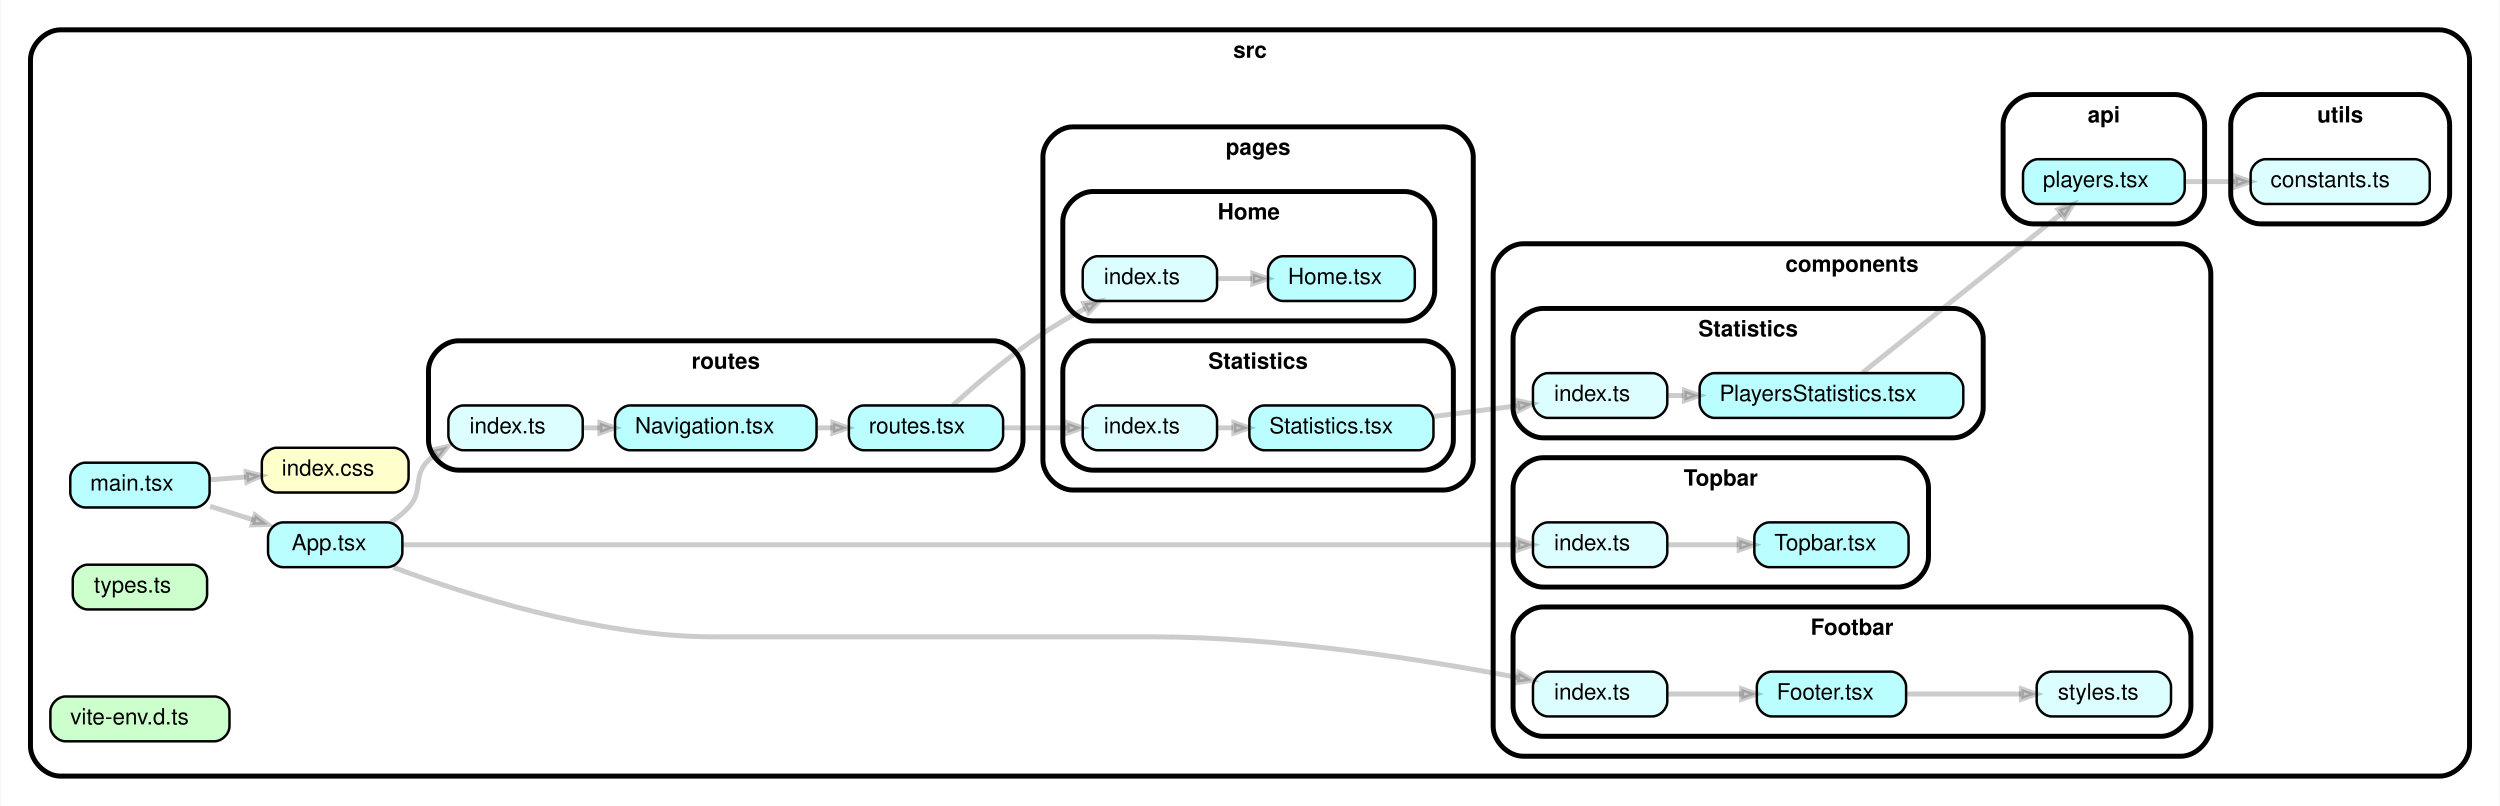
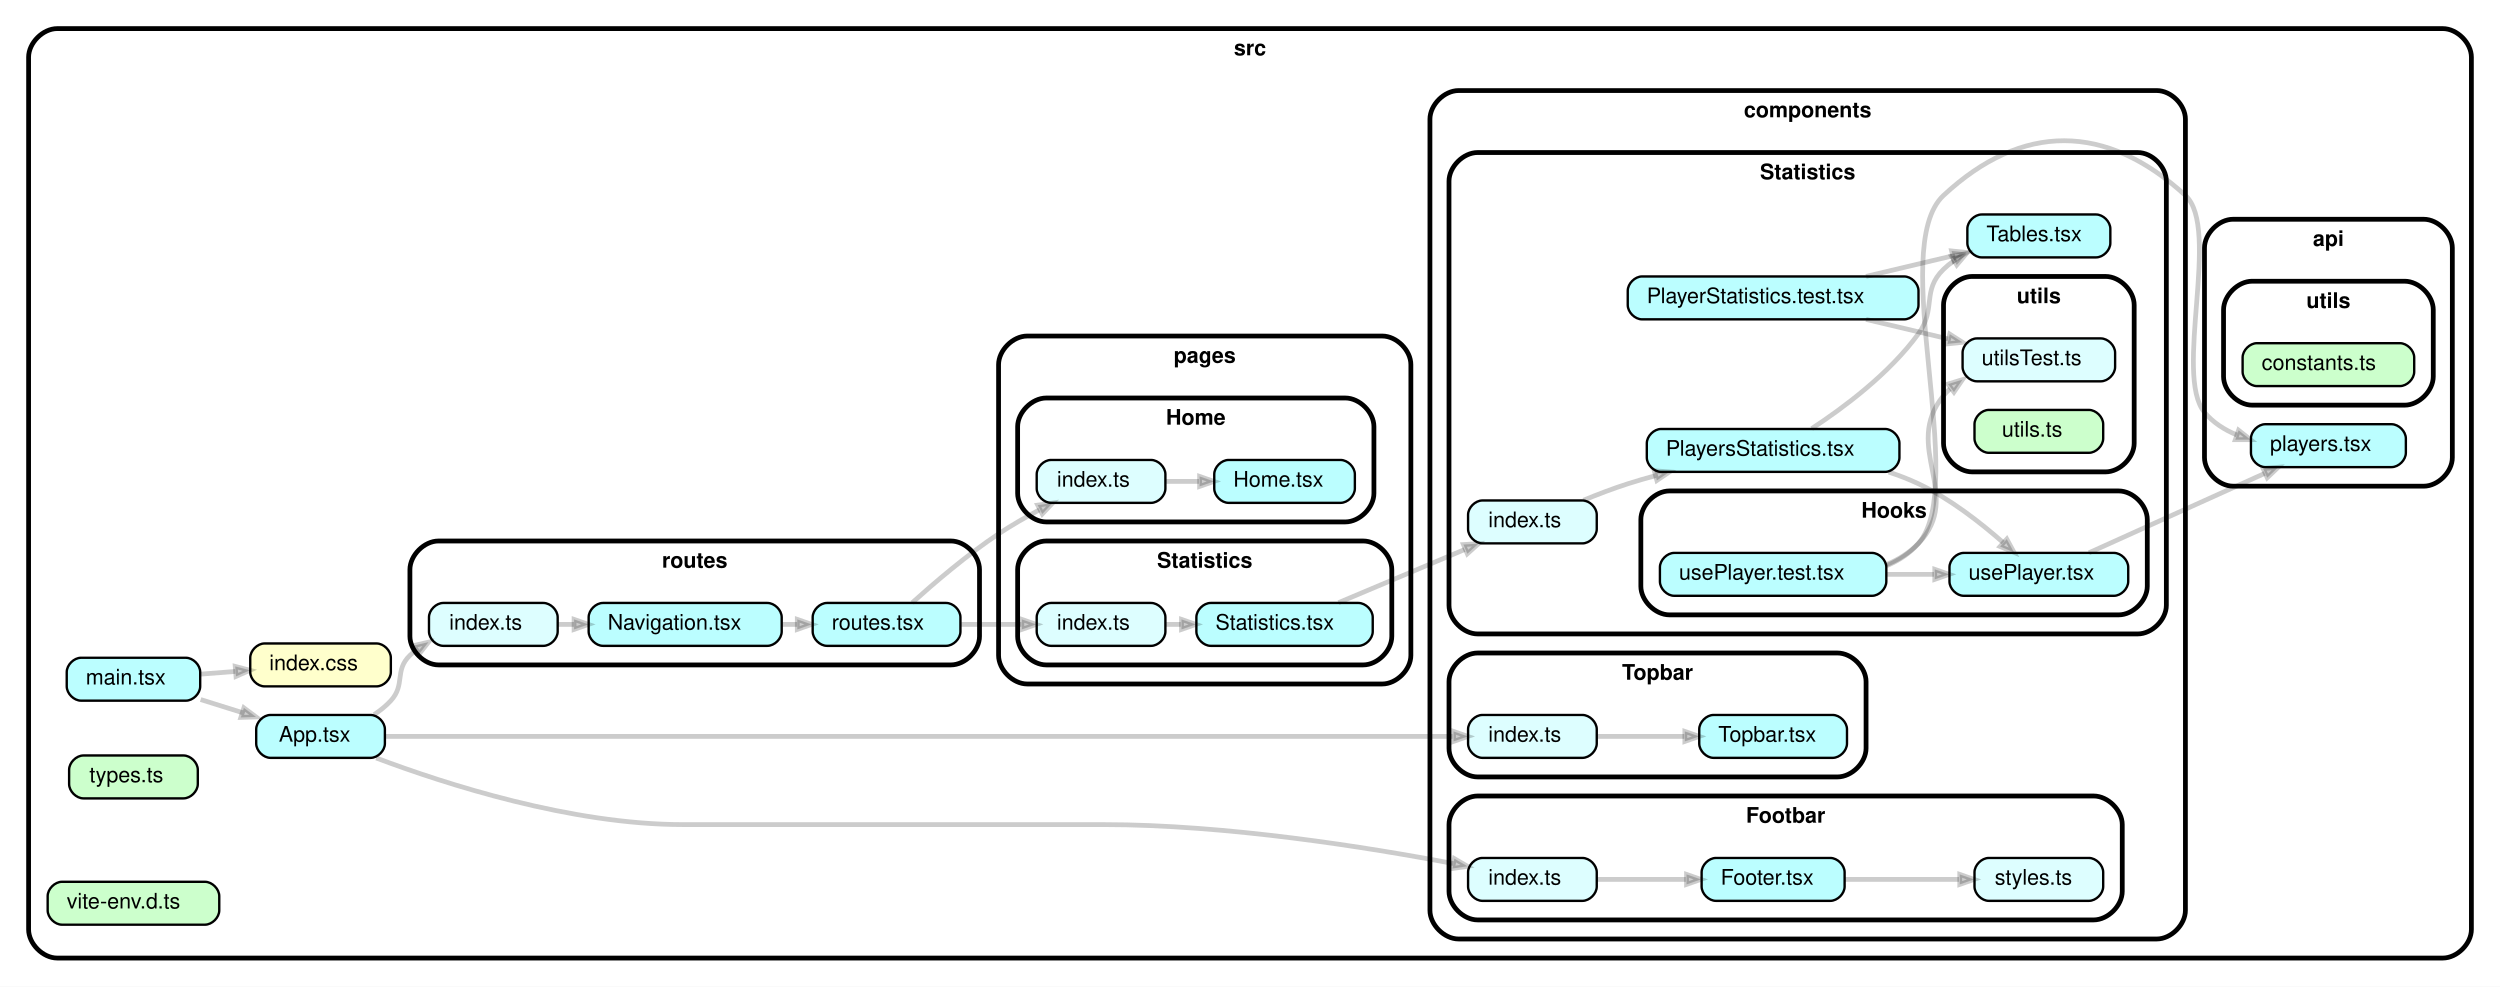
- <svg xmlns="http://www.w3.org/2000/svg" xmlns:xlink="http://www.w3.org/1999/xlink" width="1005pt" height="324pt" viewBox="0.00 0.00 1004.50 324.00">
-   <g id="graph0" class="graph" transform="scale(1 1) rotate(0) translate(4 320)">
-     <polygon fill="white" stroke="transparent" points="-4,4 -4,-320 1000.5,-320 1000.5,4 -4,4" />
+ <svg xmlns="http://www.w3.org/2000/svg" xmlns:xlink="http://www.w3.org/1999/xlink" width="1049pt" height="414pt" viewBox="0.00 0.00 1049.00 414.00">
+   <g id="graph0" class="graph" transform="scale(1 1) rotate(0) translate(4 410)">
+     <polygon fill="white" stroke="transparent" points="-4,4 -4,-410 1045,-410 1045,4 -4,4" />
    <g id="clust1" class="cluster">
-       <path fill="#ffffff" stroke="black" stroke-width="2" d="M20,-8C20,-8 976.5,-8 976.5,-8 982.5,-8 988.5,-14 988.5,-20 988.5,-20 988.5,-296 988.5,-296 988.5,-302 982.5,-308 976.5,-308 976.5,-308 20,-308 20,-308 14,-308 8,-302 8,-296 8,-296 8,-20 8,-20 8,-14 14,-8 20,-8" />
-       <text text-anchor="middle" x="498.25" y="-296.8" font-family="Helvetica,sans-Serif" font-weight="bold" font-size="9.00">src</text>
+       <path fill="#ffffff" stroke="black" stroke-width="2" d="M20,-8C20,-8 1021,-8 1021,-8 1027,-8 1033,-14 1033,-20 1033,-20 1033,-386 1033,-386 1033,-392 1027,-398 1021,-398 1021,-398 20,-398 20,-398 14,-398 8,-392 8,-386 8,-386 8,-20 8,-20 8,-14 14,-8 20,-8" />
+       <text text-anchor="middle" x="520.5" y="-386.8" font-family="Helvetica,sans-Serif" font-weight="bold" font-size="9.00">src</text>
    </g>
    <g id="clust2" class="cluster">
-       <path fill="#ffffff" stroke="black" stroke-width="2" d="M813,-230C813,-230 870,-230 870,-230 876,-230 882,-236 882,-242 882,-242 882,-270 882,-270 882,-276 876,-282 870,-282 870,-282 813,-282 813,-282 807,-282 801,-276 801,-270 801,-270 801,-242 801,-242 801,-236 807,-230 813,-230" />
-       <text text-anchor="middle" x="841.5" y="-270.8" font-family="Helvetica,sans-Serif" font-weight="bold" font-size="9.00">api</text>
+       <path fill="#ffffff" stroke="black" stroke-width="2" d="M933,-206C933,-206 1013,-206 1013,-206 1019,-206 1025,-212 1025,-218 1025,-218 1025,-306 1025,-306 1025,-312 1019,-318 1013,-318 1013,-318 933,-318 933,-318 927,-318 921,-312 921,-306 921,-306 921,-218 921,-218 921,-212 927,-206 933,-206" />
+       <text text-anchor="middle" x="973" y="-306.8" font-family="Helvetica,sans-Serif" font-weight="bold" font-size="9.00">api</text>
    </g>
    <g id="clust3" class="cluster">
-       <path fill="#ffffff" stroke="black" stroke-width="2" d="M608,-16C608,-16 872.5,-16 872.5,-16 878.5,-16 884.5,-22 884.5,-28 884.5,-28 884.5,-210 884.5,-210 884.5,-216 878.5,-222 872.5,-222 872.5,-222 608,-222 608,-222 602,-222 596,-216 596,-210 596,-210 596,-28 596,-28 596,-22 602,-16 608,-16" />
-       <text text-anchor="middle" x="740.25" y="-210.8" font-family="Helvetica,sans-Serif" font-weight="bold" font-size="9.00">components</text>
+       <path fill="#ffffff" stroke="black" stroke-width="2" d="M941,-240C941,-240 1005,-240 1005,-240 1011,-240 1017,-246 1017,-252 1017,-252 1017,-280 1017,-280 1017,-286 1011,-292 1005,-292 1005,-292 941,-292 941,-292 935,-292 929,-286 929,-280 929,-280 929,-252 929,-252 929,-246 935,-240 941,-240" />
+       <text text-anchor="middle" x="973" y="-280.8" font-family="Helvetica,sans-Serif" font-weight="bold" font-size="9.00">utils</text>
    </g>
    <g id="clust4" class="cluster">
-       <path fill="#ffffff" stroke="black" stroke-width="2" d="M616,-24C616,-24 864.5,-24 864.5,-24 870.5,-24 876.5,-30 876.5,-36 876.5,-36 876.5,-64 876.5,-64 876.5,-70 870.5,-76 864.5,-76 864.5,-76 616,-76 616,-76 610,-76 604,-70 604,-64 604,-64 604,-36 604,-36 604,-30 610,-24 616,-24" />
-       <text text-anchor="middle" x="740.25" y="-64.8" font-family="Helvetica,sans-Serif" font-weight="bold" font-size="9.00">Footbar</text>
+       <path fill="#ffffff" stroke="black" stroke-width="2" d="M608,-16C608,-16 901,-16 901,-16 907,-16 913,-22 913,-28 913,-28 913,-360 913,-360 913,-366 907,-372 901,-372 901,-372 608,-372 608,-372 602,-372 596,-366 596,-360 596,-360 596,-28 596,-28 596,-22 602,-16 608,-16" />
+       <text text-anchor="middle" x="754.5" y="-360.8" font-family="Helvetica,sans-Serif" font-weight="bold" font-size="9.00">components</text>
    </g>
    <g id="clust5" class="cluster">
-       <path fill="#ffffff" stroke="black" stroke-width="2" d="M616,-144C616,-144 781,-144 781,-144 787,-144 793,-150 793,-156 793,-156 793,-184 793,-184 793,-190 787,-196 781,-196 781,-196 616,-196 616,-196 610,-196 604,-190 604,-184 604,-184 604,-156 604,-156 604,-150 610,-144 616,-144" />
-       <text text-anchor="middle" x="698.5" y="-184.8" font-family="Helvetica,sans-Serif" font-weight="bold" font-size="9.00">Statistics</text>
+       <path fill="#ffffff" stroke="black" stroke-width="2" d="M616,-24C616,-24 874.5,-24 874.5,-24 880.5,-24 886.5,-30 886.5,-36 886.5,-36 886.5,-64 886.5,-64 886.5,-70 880.5,-76 874.5,-76 874.5,-76 616,-76 616,-76 610,-76 604,-70 604,-64 604,-64 604,-36 604,-36 604,-30 610,-24 616,-24" />
+       <text text-anchor="middle" x="745.25" y="-64.8" font-family="Helvetica,sans-Serif" font-weight="bold" font-size="9.00">Footbar</text>
    </g>
    <g id="clust6" class="cluster">
-       <path fill="#ffffff" stroke="black" stroke-width="2" d="M616,-84C616,-84 759,-84 759,-84 765,-84 771,-90 771,-96 771,-96 771,-124 771,-124 771,-130 765,-136 759,-136 759,-136 616,-136 616,-136 610,-136 604,-130 604,-124 604,-124 604,-96 604,-96 604,-90 610,-84 616,-84" />
-       <text text-anchor="middle" x="687.5" y="-124.8" font-family="Helvetica,sans-Serif" font-weight="bold" font-size="9.00">Topbar</text>
+       <path fill="#ffffff" stroke="black" stroke-width="2" d="M616,-144C616,-144 893,-144 893,-144 899,-144 905,-150 905,-156 905,-156 905,-334 905,-334 905,-340 899,-346 893,-346 893,-346 616,-346 616,-346 610,-346 604,-340 604,-334 604,-334 604,-156 604,-156 604,-150 610,-144 616,-144" />
+       <text text-anchor="middle" x="754.5" y="-334.8" font-family="Helvetica,sans-Serif" font-weight="bold" font-size="9.00">Statistics</text>
    </g>
    <g id="clust7" class="cluster">
+       <path fill="#ffffff" stroke="black" stroke-width="2" d="M696.5,-152C696.5,-152 885,-152 885,-152 891,-152 897,-158 897,-164 897,-164 897,-192 897,-192 897,-198 891,-204 885,-204 885,-204 696.5,-204 696.5,-204 690.5,-204 684.5,-198 684.5,-192 684.5,-192 684.5,-164 684.5,-164 684.5,-158 690.5,-152 696.5,-152" />
+       <text text-anchor="middle" x="790.75" y="-192.8" font-family="Helvetica,sans-Serif" font-weight="bold" font-size="9.00">Hooks</text>
+     </g>
+     <g id="clust8" class="cluster">
+       <path fill="#ffffff" stroke="black" stroke-width="2" d="M823.5,-212C823.5,-212 879.5,-212 879.5,-212 885.5,-212 891.5,-218 891.5,-224 891.5,-224 891.5,-282 891.5,-282 891.5,-288 885.5,-294 879.5,-294 879.5,-294 823.5,-294 823.5,-294 817.5,-294 811.5,-288 811.5,-282 811.5,-282 811.5,-224 811.5,-224 811.5,-218 817.5,-212 823.5,-212" />
+       <text text-anchor="middle" x="851.5" y="-282.8" font-family="Helvetica,sans-Serif" font-weight="bold" font-size="9.00">utils</text>
+     </g>
+     <g id="clust9" class="cluster">
+       <path fill="#ffffff" stroke="black" stroke-width="2" d="M616,-84C616,-84 767,-84 767,-84 773,-84 779,-90 779,-96 779,-96 779,-124 779,-124 779,-130 773,-136 767,-136 767,-136 616,-136 616,-136 610,-136 604,-130 604,-124 604,-124 604,-96 604,-96 604,-90 610,-84 616,-84" />
+       <text text-anchor="middle" x="691.5" y="-124.8" font-family="Helvetica,sans-Serif" font-weight="bold" font-size="9.00">Topbar</text>
+     </g>
+     <g id="clust10" class="cluster">
      <path fill="#ffffff" stroke="black" stroke-width="2" d="M427,-123C427,-123 576,-123 576,-123 582,-123 588,-129 588,-135 588,-135 588,-257 588,-257 588,-263 582,-269 576,-269 576,-269 427,-269 427,-269 421,-269 415,-263 415,-257 415,-257 415,-135 415,-135 415,-129 421,-123 427,-123" />
      <text text-anchor="middle" x="501.5" y="-257.8" font-family="Helvetica,sans-Serif" font-weight="bold" font-size="9.00">pages</text>
    </g>
-     <g id="clust8" class="cluster">
+     <g id="clust11" class="cluster">
      <path fill="#ffffff" stroke="black" stroke-width="2" d="M435,-191C435,-191 560.5,-191 560.5,-191 566.5,-191 572.5,-197 572.5,-203 572.5,-203 572.5,-231 572.5,-231 572.5,-237 566.5,-243 560.5,-243 560.5,-243 435,-243 435,-243 429,-243 423,-237 423,-231 423,-231 423,-203 423,-203 423,-197 429,-191 435,-191" />
      <text text-anchor="middle" x="497.75" y="-231.8" font-family="Helvetica,sans-Serif" font-weight="bold" font-size="9.00">Home</text>
    </g>
-     <g id="clust9" class="cluster">
+     <g id="clust12" class="cluster">
      <path fill="#ffffff" stroke="black" stroke-width="2" d="M435,-131C435,-131 568,-131 568,-131 574,-131 580,-137 580,-143 580,-143 580,-171 580,-171 580,-177 574,-183 568,-183 568,-183 435,-183 435,-183 429,-183 423,-177 423,-171 423,-171 423,-143 423,-143 423,-137 429,-131 435,-131" />
      <text text-anchor="middle" x="501.5" y="-171.8" font-family="Helvetica,sans-Serif" font-weight="bold" font-size="9.00">Statistics</text>
    </g>
-     <g id="clust10" class="cluster">
+     <g id="clust13" class="cluster">
      <path fill="#ffffff" stroke="black" stroke-width="2" d="M180,-131C180,-131 395,-131 395,-131 401,-131 407,-137 407,-143 407,-143 407,-171 407,-171 407,-177 401,-183 395,-183 395,-183 180,-183 180,-183 174,-183 168,-177 168,-171 168,-171 168,-143 168,-143 168,-137 174,-131 180,-131" />
      <text text-anchor="middle" x="287.5" y="-171.8" font-family="Helvetica,sans-Serif" font-weight="bold" font-size="9.00">routes</text>
-     </g>
-     <g id="clust11" class="cluster">
-       <path fill="#ffffff" stroke="black" stroke-width="2" d="M904.5,-230C904.5,-230 968.5,-230 968.5,-230 974.5,-230 980.5,-236 980.5,-242 980.5,-242 980.5,-270 980.5,-270 980.5,-276 974.5,-282 968.5,-282 968.5,-282 904.5,-282 904.5,-282 898.5,-282 892.5,-276 892.5,-270 892.5,-270 892.5,-242 892.5,-242 892.5,-236 898.5,-230 904.5,-230" />
-       <text text-anchor="middle" x="936.5" y="-270.8" font-family="Helvetica,sans-Serif" font-weight="bold" font-size="9.00">utils</text>
    </g>
    <g id="node1" class="node">
      <g id="a_node1">
        <a xlink:href="src/App.tsx" xlink:title="App.tsx">
          <path fill="#bbfeff" stroke="black" d="M151.5,-110C151.5,-110 109.5,-110 109.5,-110 106.5,-110 103.5,-107 103.5,-104 103.5,-104 103.5,-98 103.5,-98 103.5,-95 106.5,-92 109.5,-92 109.5,-92 151.5,-92 151.5,-92 154.5,-92 157.5,-95 157.5,-98 157.5,-98 157.5,-104 157.5,-104 157.5,-107 154.5,-110 151.5,-110" />
          <text text-anchor="start" x="113" y="-98.8" font-family="Helvetica,sans-Serif" font-size="9.00">App.tsx</text>
        </a>
      </g>
    </g>
    <g id="node2" class="node">
      <g id="a_node2">
        <a xlink:href="src/components/Footbar/index.ts" xlink:title="index.ts">
          <path fill="#ddfeff" stroke="black" d="M660,-50C660,-50 618,-50 618,-50 615,-50 612,-47 612,-44 612,-44 612,-38 612,-38 612,-35 615,-32 618,-32 618,-32 660,-32 660,-32 663,-32 666,-35 666,-38 666,-38 666,-44 666,-44 666,-47 663,-50 660,-50" />
          <text text-anchor="start" x="620.5" y="-38.8" font-family="Helvetica,sans-Serif" font-size="9.00">index.ts</text>
        </a>
      </g>
    </g>
    <g id="edge1" class="edge">
      <path fill="none" stroke="#000000" stroke-width="2" stroke-opacity="0.2" d="M153.85,-91.95C182.96,-80.99 235.67,-64 282.5,-64 282.5,-64 282.5,-64 459,-64 510.68,-64 570.08,-54.45 605.8,-47.66" />
      <polygon fill="#000000" fill-opacity="0.2" stroke="#000000" stroke-width="2" stroke-opacity="0.2" points="606.26,-49.71 611.75,-46.51 605.46,-45.58 606.26,-49.71" />
    </g>
    <g id="node3" class="node">
      <g id="a_node3">
        <a xlink:href="src/components/Topbar/index.ts" xlink:title="index.ts">
          <path fill="#ddfeff" stroke="black" d="M660,-110C660,-110 618,-110 618,-110 615,-110 612,-107 612,-104 612,-104 612,-98 612,-98 612,-95 615,-92 618,-92 618,-92 660,-92 660,-92 663,-92 666,-95 666,-98 666,-98 666,-104 666,-104 666,-107 663,-110 660,-110" />
          <text text-anchor="start" x="620.5" y="-98.8" font-family="Helvetica,sans-Serif" font-size="9.00">index.ts</text>
        </a>
      </g>
    </g>
    <g id="edge2" class="edge">
      <path fill="none" stroke="#000000" stroke-width="2" stroke-opacity="0.2" d="M157.69,-101C187.8,-101 238.72,-101 282.5,-101 282.5,-101 282.5,-101 459,-101 510.2,-101 569.63,-101 605.5,-101" />
      <polygon fill="#000000" fill-opacity="0.2" stroke="#000000" stroke-width="2" stroke-opacity="0.2" points="605.91,-103.1 611.91,-101 605.91,-98.9 605.91,-103.1" />
    </g>
    <g id="node4" class="node">
      <g id="a_node4">
        <a xlink:href="src/routes/index.ts" xlink:title="index.ts">
          <path fill="#ddfeff" stroke="black" d="M224,-157C224,-157 182,-157 182,-157 179,-157 176,-154 176,-151 176,-151 176,-145 176,-145 176,-142 179,-139 182,-139 182,-139 224,-139 224,-139 227,-139 230,-142 230,-145 230,-145 230,-151 230,-151 230,-154 227,-157 224,-157" />
          <text text-anchor="start" x="184.5" y="-145.8" font-family="Helvetica,sans-Serif" font-size="9.00">index.ts</text>
        </a>
      </g>
    </g>
    <g id="edge3" class="edge">
      <path fill="none" stroke="#000000" stroke-width="2" stroke-opacity="0.2" d="M152.92,-110.12C155.51,-111.82 157.96,-113.78 160,-116 166.19,-122.75 161.41,-128.63 168,-135 168.85,-135.82 169.76,-136.6 170.71,-137.32" />
      <polygon fill="#000000" fill-opacity="0.2" stroke="#000000" stroke-width="2" stroke-opacity="0.2" points="169.61,-139.11 175.8,-140.56 171.87,-135.56 169.61,-139.11" />
    </g>
    <g id="node7" class="node">
      <g id="a_node7">
        <a xlink:href="src/components/Footbar/Footer.tsx" xlink:title="Footer.tsx">
-           <path fill="#bbfeff" stroke="black" d="M756,-50C756,-50 708,-50 708,-50 705,-50 702,-47 702,-44 702,-44 702,-38 702,-38 702,-35 705,-32 708,-32 708,-32 756,-32 756,-32 759,-32 762,-35 762,-38 762,-38 762,-44 762,-44 762,-47 759,-50 756,-50" />
-           <text text-anchor="start" x="710" y="-38.8" font-family="Helvetica,sans-Serif" font-size="9.00">Footer.tsx</text>
-         </a>
-       </g>
-     </g>
-     <g id="edge6" class="edge">
-       <path fill="none" stroke="#000000" stroke-width="2" stroke-opacity="0.2" d="M666.32,-41C675.54,-41 686.04,-41 695.86,-41" />
-       <polygon fill="#000000" fill-opacity="0.2" stroke="#000000" stroke-width="2" stroke-opacity="0.2" points="695.87,-43.1 701.87,-41 695.87,-38.9 695.87,-43.1" />
-     </g>
-     <g id="node11" class="node">
-       <g id="a_node11">
+           <path fill="#bbfeff" stroke="black" d="M764,-50C764,-50 716,-50 716,-50 713,-50 710,-47 710,-44 710,-44 710,-38 710,-38 710,-35 713,-32 716,-32 716,-32 764,-32 764,-32 767,-32 770,-35 770,-38 770,-38 770,-44 770,-44 770,-47 767,-50 764,-50" />
+           <text text-anchor="start" x="718" y="-38.8" font-family="Helvetica,sans-Serif" font-size="9.00">Footer.tsx</text>
+         </a>
+       </g>
+     </g>
+     <g id="edge5" class="edge">
+       <path fill="none" stroke="#000000" stroke-width="2" stroke-opacity="0.2" d="M666.01,-41C677.43,-41 691.01,-41 703.35,-41" />
+       <polygon fill="#000000" fill-opacity="0.2" stroke="#000000" stroke-width="2" stroke-opacity="0.2" points="703.67,-43.1 709.67,-41 703.67,-38.9 703.67,-43.1" />
+     </g>
+     <g id="node17" class="node">
+       <g id="a_node17">
        <a xlink:href="src/components/Topbar/Topbar.tsx" xlink:title="Topbar.tsx">
-           <path fill="#bbfeff" stroke="black" d="M757,-110C757,-110 707,-110 707,-110 704,-110 701,-107 701,-104 701,-104 701,-98 701,-98 701,-95 704,-92 707,-92 707,-92 757,-92 757,-92 760,-92 763,-95 763,-98 763,-98 763,-104 763,-104 763,-107 760,-110 757,-110" />
-           <text text-anchor="start" x="709" y="-98.8" font-family="Helvetica,sans-Serif" font-size="9.00">Topbar.tsx</text>
-         </a>
-       </g>
-     </g>
-     <g id="edge9" class="edge">
-       <path fill="none" stroke="#000000" stroke-width="2" stroke-opacity="0.2" d="M666.32,-101C675.19,-101 685.25,-101 694.75,-101" />
-       <polygon fill="#000000" fill-opacity="0.2" stroke="#000000" stroke-width="2" stroke-opacity="0.2" points="694.89,-103.1 700.89,-101 694.89,-98.9 694.89,-103.1" />
-     </g>
-     <g id="node18" class="node">
-       <g id="a_node18">
+           <path fill="#bbfeff" stroke="black" d="M765,-110C765,-110 715,-110 715,-110 712,-110 709,-107 709,-104 709,-104 709,-98 709,-98 709,-95 712,-92 715,-92 715,-92 765,-92 765,-92 768,-92 771,-95 771,-98 771,-98 771,-104 771,-104 771,-107 768,-110 765,-110" />
+           <text text-anchor="start" x="717" y="-98.8" font-family="Helvetica,sans-Serif" font-size="9.00">Topbar.tsx</text>
+         </a>
+       </g>
+     </g>
+     <g id="edge15" class="edge">
+       <path fill="none" stroke="#000000" stroke-width="2" stroke-opacity="0.2" d="M666.01,-101C677.23,-101 690.55,-101 702.72,-101" />
+       <polygon fill="#000000" fill-opacity="0.2" stroke="#000000" stroke-width="2" stroke-opacity="0.2" points="702.96,-103.1 708.96,-101 702.96,-98.9 702.96,-103.1" />
+     </g>
+     <g id="node24" class="node">
+       <g id="a_node24">
        <a xlink:href="src/routes/Navigation.tsx" xlink:title="Navigation.tsx">
          <path fill="#bbfeff" stroke="black" d="M318,-157C318,-157 249,-157 249,-157 246,-157 243,-154 243,-151 243,-151 243,-145 243,-145 243,-142 246,-139 249,-139 249,-139 318,-139 318,-139 321,-139 324,-142 324,-145 324,-145 324,-151 324,-151 324,-154 321,-157 318,-157" />
          <text text-anchor="start" x="251" y="-145.8" font-family="Helvetica,sans-Serif" font-size="9.00">Navigation.tsx</text>
        </a>
      </g>
    </g>
-     <g id="edge16" class="edge">
+     <g id="edge22" class="edge">
      <path fill="none" stroke="#000000" stroke-width="2" stroke-opacity="0.2" d="M230.14,-148C232.32,-148 234.56,-148 236.83,-148" />
      <polygon fill="#000000" fill-opacity="0.2" stroke="#000000" stroke-width="2" stroke-opacity="0.2" points="236.89,-150.1 242.89,-148 236.89,-145.9 236.89,-150.1" />
    </g>
    <g id="node5" class="node">
      <g id="a_node5">
        <a xlink:href="src/api/players.tsx" xlink:title="players.tsx">
-           <path fill="#bbfeff" stroke="black" d="M868,-256C868,-256 815,-256 815,-256 812,-256 809,-253 809,-250 809,-250 809,-244 809,-244 809,-241 812,-238 815,-238 815,-238 868,-238 868,-238 871,-238 874,-241 874,-244 874,-244 874,-250 874,-250 874,-253 871,-256 868,-256" />
-           <text text-anchor="start" x="817" y="-244.8" font-family="Helvetica,sans-Serif" font-size="9.00">players.tsx</text>
+           <path fill="#bbfeff" stroke="black" d="M999.5,-232C999.5,-232 946.5,-232 946.5,-232 943.5,-232 940.5,-229 940.5,-226 940.5,-226 940.5,-220 940.5,-220 940.5,-217 943.5,-214 946.5,-214 946.5,-214 999.5,-214 999.5,-214 1002.5,-214 1005.5,-217 1005.5,-220 1005.5,-220 1005.5,-226 1005.5,-226 1005.5,-229 1002.5,-232 999.5,-232" />
+           <text text-anchor="start" x="948.5" y="-220.8" font-family="Helvetica,sans-Serif" font-size="9.00">players.tsx</text>
        </a>
      </g>
    </g>
    <g id="node6" class="node">
      <g id="a_node6">
-         <a xlink:href="src/utils/constants.ts" xlink:title="constants.ts">
-           <path fill="#ddfeff" stroke="black" d="M966.5,-256C966.5,-256 906.5,-256 906.5,-256 903.5,-256 900.5,-253 900.5,-250 900.5,-250 900.5,-244 900.5,-244 900.5,-241 903.5,-238 906.5,-238 906.5,-238 966.5,-238 966.5,-238 969.5,-238 972.5,-241 972.5,-244 972.5,-244 972.5,-250 972.5,-250 972.5,-253 969.5,-256 966.5,-256" />
-           <text text-anchor="start" x="908.5" y="-244.8" font-family="Helvetica,sans-Serif" font-size="9.00">constants.ts</text>
-         </a>
-       </g>
-     </g>
-     <g id="edge4" class="edge">
-       <path fill="none" stroke="#000000" stroke-width="2" stroke-opacity="0.2" d="M874.25,-247C880.69,-247 887.56,-247 894.28,-247" />
-       <polygon fill="#000000" fill-opacity="0.2" stroke="#000000" stroke-width="2" stroke-opacity="0.2" points="894.39,-249.1 900.39,-247 894.39,-244.9 894.39,-249.1" />
+         <a xlink:href="src/api/utils/constants.ts" xlink:title="constants.ts">
+           <path fill="#ccffcc" stroke="black" d="M1003,-266C1003,-266 943,-266 943,-266 940,-266 937,-263 937,-260 937,-260 937,-254 937,-254 937,-251 940,-248 943,-248 943,-248 1003,-248 1003,-248 1006,-248 1009,-251 1009,-254 1009,-254 1009,-260 1009,-260 1009,-263 1006,-266 1003,-266" />
+           <text text-anchor="start" x="945" y="-254.8" font-family="Helvetica,sans-Serif" font-size="9.00">constants.ts</text>
+         </a>
+       </g>
    </g>
    <g id="node8" class="node">
      <g id="a_node8">
        <a xlink:href="src/components/Footbar/styles.ts" xlink:title="styles.ts">
-           <path fill="#ddfeff" stroke="black" d="M862.5,-50C862.5,-50 820.5,-50 820.5,-50 817.5,-50 814.5,-47 814.5,-44 814.5,-44 814.5,-38 814.5,-38 814.5,-35 817.5,-32 820.5,-32 820.5,-32 862.5,-32 862.5,-32 865.5,-32 868.5,-35 868.5,-38 868.5,-38 868.5,-44 868.5,-44 868.5,-47 865.5,-50 862.5,-50" />
-           <text text-anchor="start" x="823" y="-38.8" font-family="Helvetica,sans-Serif" font-size="9.00">styles.ts</text>
-         </a>
-       </g>
-     </g>
-     <g id="edge5" class="edge">
-       <path fill="none" stroke="#000000" stroke-width="2" stroke-opacity="0.2" d="M762.09,-41C776.35,-41 793.56,-41 808.22,-41" />
-       <polygon fill="#000000" fill-opacity="0.2" stroke="#000000" stroke-width="2" stroke-opacity="0.2" points="808.33,-43.1 814.33,-41 808.33,-38.9 808.33,-43.1" />
+           <path fill="#ddfeff" stroke="black" d="M872.5,-50C872.5,-50 830.5,-50 830.5,-50 827.5,-50 824.5,-47 824.5,-44 824.5,-44 824.5,-38 824.5,-38 824.5,-35 827.5,-32 830.5,-32 830.5,-32 872.5,-32 872.5,-32 875.5,-32 878.5,-35 878.5,-38 878.5,-38 878.5,-44 878.5,-44 878.5,-47 875.5,-50 872.5,-50" />
+           <text text-anchor="start" x="833" y="-38.8" font-family="Helvetica,sans-Serif" font-size="9.00">styles.ts</text>
+         </a>
+       </g>
+     </g>
+     <g id="edge4" class="edge">
+       <path fill="none" stroke="#000000" stroke-width="2" stroke-opacity="0.2" d="M770.06,-41C784.8,-41 802.77,-41 817.97,-41" />
+       <polygon fill="#000000" fill-opacity="0.2" stroke="#000000" stroke-width="2" stroke-opacity="0.2" points="818.31,-43.1 824.31,-41 818.31,-38.9 818.31,-43.1" />
    </g>
    <g id="node9" class="node">
      <g id="a_node9">
-         <a xlink:href="src/components/Statistics/PlayersStatistics.tsx" xlink:title="PlayersStatistics.tsx">
-           <path fill="#bbfeff" stroke="black" d="M779,-170C779,-170 685,-170 685,-170 682,-170 679,-167 679,-164 679,-164 679,-158 679,-158 679,-155 682,-152 685,-152 685,-152 779,-152 779,-152 782,-152 785,-155 785,-158 785,-158 785,-164 785,-164 785,-167 782,-170 779,-170" />
-           <text text-anchor="start" x="687" y="-158.8" font-family="Helvetica,sans-Serif" font-size="9.00">PlayersStatistics.tsx</text>
-         </a>
-       </g>
-     </g>
-     <g id="edge7" class="edge">
-       <path fill="none" stroke="#000000" stroke-width="2" stroke-opacity="0.2" d="M744.5,-170.2C763.66,-185.53 802.15,-216.32 824.13,-233.9" />
-       <polygon fill="#000000" fill-opacity="0.2" stroke="#000000" stroke-width="2" stroke-opacity="0.2" points="823.08,-235.75 829.08,-237.86 825.7,-232.47 823.08,-235.75" />
+         <a xlink:href="src/components/Statistics/Hooks/usePlayer.test.tsx" xlink:title="usePlayer.test.tsx">
+           <path fill="#bbfeff" stroke="black" d="M781.5,-178C781.5,-178 698.5,-178 698.5,-178 695.5,-178 692.5,-175 692.5,-172 692.5,-172 692.5,-166 692.5,-166 692.5,-163 695.5,-160 698.5,-160 698.5,-160 781.5,-160 781.5,-160 784.5,-160 787.5,-163 787.5,-166 787.5,-166 787.5,-172 787.5,-172 787.5,-175 784.5,-178 781.5,-178" />
+           <text text-anchor="start" x="700.5" y="-166.8" font-family="Helvetica,sans-Serif" font-size="9.00">usePlayer.test.tsx</text>
+         </a>
+       </g>
+     </g>
+     <g id="edge6" class="edge">
+       <path fill="none" stroke="#000000" stroke-width="2" stroke-opacity="0.2" d="M787.66,-172.63C792.74,-174.79 797.37,-177.81 801,-182 822.32,-206.57 787.69,-305.84 811.5,-328 844.52,-358.73 879.73,-358.47 913,-328 927.97,-314.29 908,-252.59 921,-237 924.59,-232.7 929.35,-229.66 934.54,-227.51" />
+       <polygon fill="#000000" fill-opacity="0.2" stroke="#000000" stroke-width="2" stroke-opacity="0.2" points="935.31,-229.47 940.3,-225.52 933.94,-225.5 935.31,-229.47" />
    </g>
    <g id="node10" class="node">
      <g id="a_node10">
-         <a xlink:href="src/components/Statistics/index.ts" xlink:title="index.ts">
-           <path fill="#ddfeff" stroke="black" d="M660,-170C660,-170 618,-170 618,-170 615,-170 612,-167 612,-164 612,-164 612,-158 612,-158 612,-155 615,-152 618,-152 618,-152 660,-152 660,-152 663,-152 666,-155 666,-158 666,-158 666,-164 666,-164 666,-167 663,-170 660,-170" />
-           <text text-anchor="start" x="620.5" y="-158.8" font-family="Helvetica,sans-Serif" font-size="9.00">index.ts</text>
+         <a xlink:href="src/components/Statistics/utils/utilsTest.ts" xlink:title="utilsTest.ts">
+           <path fill="#ddfeff" stroke="black" d="M877.5,-268C877.5,-268 825.5,-268 825.5,-268 822.5,-268 819.5,-265 819.5,-262 819.5,-262 819.5,-256 819.5,-256 819.5,-253 822.5,-250 825.5,-250 825.5,-250 877.5,-250 877.5,-250 880.5,-250 883.5,-253 883.5,-256 883.5,-256 883.5,-262 883.5,-262 883.5,-265 880.5,-268 877.5,-268" />
+           <text text-anchor="start" x="827.5" y="-256.8" font-family="Helvetica,sans-Serif" font-size="9.00">utilsTest.ts</text>
+         </a>
+       </g>
+     </g>
+     <g id="edge7" class="edge">
+       <path fill="none" stroke="#000000" stroke-width="2" stroke-opacity="0.2" d="M787.58,-173.1C792.6,-175.19 797.24,-178.07 801,-182 820.31,-202.21 793.8,-222.37 811.5,-244 812.33,-245.01 813.23,-245.95 814.2,-246.83" />
+       <polygon fill="#000000" fill-opacity="0.2" stroke="#000000" stroke-width="2" stroke-opacity="0.2" points="813.39,-248.85 819.47,-250.72 815.88,-245.47 813.39,-248.85" />
+     </g>
+     <g id="node11" class="node">
+       <g id="a_node11">
+         <a xlink:href="src/components/Statistics/Hooks/usePlayer.tsx" xlink:title="usePlayer.tsx">
+           <path fill="#bbfeff" stroke="black" d="M883,-178C883,-178 820,-178 820,-178 817,-178 814,-175 814,-172 814,-172 814,-166 814,-166 814,-163 817,-160 820,-160 820,-160 883,-160 883,-160 886,-160 889,-163 889,-166 889,-166 889,-172 889,-172 889,-175 886,-178 883,-178" />
+           <text text-anchor="start" x="822" y="-166.8" font-family="Helvetica,sans-Serif" font-size="9.00">usePlayer.tsx</text>
        </a>
      </g>
    </g>
    <g id="edge8" class="edge">
-       <path fill="none" stroke="#000000" stroke-width="2" stroke-opacity="0.2" d="M666.32,-161C668.32,-161 670.37,-161 672.47,-161" />
-       <polygon fill="#000000" fill-opacity="0.2" stroke="#000000" stroke-width="2" stroke-opacity="0.2" points="672.85,-163.1 678.85,-161 672.85,-158.9 672.85,-163.1" />
+       <path fill="none" stroke="#000000" stroke-width="2" stroke-opacity="0.2" d="M787.76,-169C794.29,-169 800.99,-169 807.46,-169" />
+       <polygon fill="#000000" fill-opacity="0.2" stroke="#000000" stroke-width="2" stroke-opacity="0.2" points="807.83,-171.1 813.83,-169 807.83,-166.9 807.83,-171.1" />
+     </g>
+     <g id="edge9" class="edge">
+       <path fill="none" stroke="#000000" stroke-width="2" stroke-opacity="0.2" d="M872.5,-178.04C892.75,-187.19 924.15,-201.38 946.25,-211.36" />
+       <polygon fill="#000000" fill-opacity="0.2" stroke="#000000" stroke-width="2" stroke-opacity="0.2" points="945.6,-213.38 951.93,-213.93 947.33,-209.55 945.6,-213.38" />
    </g>
    <g id="node12" class="node">
      <g id="a_node12">
+         <a xlink:href="src/components/Statistics/PlayerStatistics.test.tsx" xlink:title="PlayerStatistics.test.tsx">
+           <path fill="#bbfeff" stroke="black" d="M795,-294C795,-294 685,-294 685,-294 682,-294 679,-291 679,-288 679,-288 679,-282 679,-282 679,-279 682,-276 685,-276 685,-276 795,-276 795,-276 798,-276 801,-279 801,-282 801,-282 801,-288 801,-288 801,-291 798,-294 795,-294" />
+           <text text-anchor="start" x="687" y="-282.8" font-family="Helvetica,sans-Serif" font-size="9.00">PlayerStatistics.test.tsx</text>
+         </a>
+       </g>
+     </g>
+     <g id="edge11" class="edge">
+       <path fill="none" stroke="#000000" stroke-width="2" stroke-opacity="0.2" d="M778.99,-275.98C790.14,-273.33 802.32,-270.44 813.42,-267.8" />
+       <polygon fill="#000000" fill-opacity="0.2" stroke="#000000" stroke-width="2" stroke-opacity="0.2" points="814.11,-269.8 819.46,-266.37 813.14,-265.71 814.11,-269.8" />
+     </g>
+     <g id="node13" class="node">
+       <g id="a_node13">
+         <a xlink:href="src/components/Statistics/Tables.tsx" xlink:title="Tables.tsx">
+           <path fill="#bbfeff" stroke="black" d="M875.5,-320C875.5,-320 827.5,-320 827.5,-320 824.5,-320 821.5,-317 821.5,-314 821.5,-314 821.5,-308 821.5,-308 821.5,-305 824.5,-302 827.5,-302 827.5,-302 875.5,-302 875.5,-302 878.5,-302 881.5,-305 881.5,-308 881.5,-308 881.5,-314 881.5,-314 881.5,-317 878.5,-320 875.5,-320" />
+           <text text-anchor="start" x="829.5" y="-308.8" font-family="Helvetica,sans-Serif" font-size="9.00">Tables.tsx</text>
+         </a>
+       </g>
+     </g>
+     <g id="edge10" class="edge">
+       <path fill="none" stroke="#000000" stroke-width="2" stroke-opacity="0.2" d="M778.99,-294.02C790.77,-296.82 803.7,-299.89 815.29,-302.64" />
+       <polygon fill="#000000" fill-opacity="0.2" stroke="#000000" stroke-width="2" stroke-opacity="0.2" points="814.89,-304.7 821.21,-304.05 815.86,-300.62 814.89,-304.7" />
+     </g>
+     <g id="node14" class="node">
+       <g id="a_node14">
+         <a xlink:href="src/components/Statistics/PlayersStatistics.tsx" xlink:title="PlayersStatistics.tsx">
+           <path fill="#bbfeff" stroke="black" d="M787,-230C787,-230 693,-230 693,-230 690,-230 687,-227 687,-224 687,-224 687,-218 687,-218 687,-215 690,-212 693,-212 693,-212 787,-212 787,-212 790,-212 793,-215 793,-218 793,-218 793,-224 793,-224 793,-227 790,-230 787,-230" />
+           <text text-anchor="start" x="695" y="-218.8" font-family="Helvetica,sans-Serif" font-size="9.00">PlayersStatistics.tsx</text>
+         </a>
+       </g>
+     </g>
+     <g id="edge12" class="edge">
+       <path fill="none" stroke="#000000" stroke-width="2" stroke-opacity="0.2" d="M788.49,-211.93C792.8,-210.51 797.04,-208.88 801,-207 814.18,-200.77 827.18,-190.59 836.54,-182.33" />
+       <polygon fill="#000000" fill-opacity="0.2" stroke="#000000" stroke-width="2" stroke-opacity="0.2" points="838.05,-183.8 841.09,-178.22 835.23,-180.69 838.05,-183.8" />
+     </g>
+     <g id="edge13" class="edge">
+       <path fill="none" stroke="#000000" stroke-width="2" stroke-opacity="0.2" d="M756.19,-230.16C769.58,-238.92 788.82,-253.25 801,-270 808.57,-280.42 802.28,-288.02 811.5,-297 812.8,-298.27 814.23,-299.43 815.75,-300.48" />
+       <polygon fill="#000000" fill-opacity="0.2" stroke="#000000" stroke-width="2" stroke-opacity="0.2" points="814.93,-302.44 821.17,-303.67 817.06,-298.82 814.93,-302.44" />
+     </g>
+     <g id="node15" class="node">
+       <g id="a_node15">
+         <a xlink:href="src/components/Statistics/index.ts" xlink:title="index.ts">
+           <path fill="#ddfeff" stroke="black" d="M660,-200C660,-200 618,-200 618,-200 615,-200 612,-197 612,-194 612,-194 612,-188 612,-188 612,-185 615,-182 618,-182 618,-182 660,-182 660,-182 663,-182 666,-185 666,-188 666,-188 666,-194 666,-194 666,-197 663,-200 660,-200" />
+           <text text-anchor="start" x="620.5" y="-188.8" font-family="Helvetica,sans-Serif" font-size="9.00">index.ts</text>
+         </a>
+       </g>
+     </g>
+     <g id="edge14" class="edge">
+       <path fill="none" stroke="#000000" stroke-width="2" stroke-opacity="0.2" d="M660.42,-200.1C666.34,-202.54 672.87,-205.04 679,-207 682.77,-208.2 686.69,-209.35 690.66,-210.43" />
+       <polygon fill="#000000" fill-opacity="0.2" stroke="#000000" stroke-width="2" stroke-opacity="0.2" points="690.14,-212.47 696.48,-211.97 691.22,-208.41 690.14,-212.47" />
+     </g>
+     <g id="node16" class="node">
+       <g id="a_node16">
+         <a xlink:href="src/components/Statistics/utils/utils.ts" xlink:title="utils.ts">
+           <path fill="#ccffcc" stroke="black" d="M872.5,-238C872.5,-238 830.5,-238 830.5,-238 827.5,-238 824.5,-235 824.5,-232 824.5,-232 824.5,-226 824.5,-226 824.5,-223 827.5,-220 830.5,-220 830.5,-220 872.5,-220 872.5,-220 875.5,-220 878.5,-223 878.5,-226 878.5,-226 878.5,-232 878.5,-232 878.5,-235 875.5,-238 872.5,-238" />
+           <text text-anchor="start" x="836" y="-226.8" font-family="Helvetica,sans-Serif" font-size="9.00">utils.ts</text>
+         </a>
+       </g>
+     </g>
+     <g id="node18" class="node">
+       <g id="a_node18">
        <a xlink:href="src/index.css" xlink:title="index.css">
          <path fill="#ffffcc" stroke="black" d="M154,-140C154,-140 107,-140 107,-140 104,-140 101,-137 101,-134 101,-134 101,-128 101,-128 101,-125 104,-122 107,-122 107,-122 154,-122 154,-122 157,-122 160,-125 160,-128 160,-128 160,-134 160,-134 160,-137 157,-140 154,-140" />
          <text text-anchor="start" x="109" y="-128.8" font-family="Helvetica,sans-Serif" font-size="9.00">index.css</text>
        </a>
      </g>
    </g>
-     <g id="node13" class="node">
-       <g id="a_node13">
+     <g id="node19" class="node">
+       <g id="a_node19">
        <a xlink:href="src/main.tsx" xlink:title="main.tsx">
          <path fill="#bbfeff" stroke="black" d="M74,-134C74,-134 30,-134 30,-134 27,-134 24,-131 24,-128 24,-128 24,-122 24,-122 24,-119 27,-116 30,-116 30,-116 74,-116 74,-116 77,-116 80,-119 80,-122 80,-122 80,-128 80,-128 80,-131 77,-134 74,-134" />
          <text text-anchor="start" x="32" y="-122.8" font-family="Helvetica,sans-Serif" font-size="9.00">main.tsx</text>
        </a>
      </g>
    </g>
-     <g id="edge10" class="edge">
+     <g id="edge16" class="edge">
      <path fill="none" stroke="#000000" stroke-width="2" stroke-opacity="0.2" d="M80.19,-116.47C85.86,-114.69 91.88,-112.8 97.7,-110.98" />
      <polygon fill="#000000" fill-opacity="0.2" stroke="#000000" stroke-width="2" stroke-opacity="0.2" points="98.33,-112.98 103.43,-109.18 97.07,-108.97 98.33,-112.98" />
    </g>
-     <g id="edge11" class="edge">
+     <g id="edge17" class="edge">
      <path fill="none" stroke="#000000" stroke-width="2" stroke-opacity="0.2" d="M80.19,-127.13C84.9,-127.5 89.85,-127.89 94.73,-128.27" />
      <polygon fill="#000000" fill-opacity="0.2" stroke="#000000" stroke-width="2" stroke-opacity="0.2" points="94.7,-130.38 100.85,-128.75 95.03,-126.19 94.7,-130.38" />
    </g>
-     <g id="node14" class="node">
-       <g id="a_node14">
+     <g id="node20" class="node">
+       <g id="a_node20">
        <a xlink:href="src/pages/Home/Home.tsx" xlink:title="Home.tsx">
          <path fill="#bbfeff" stroke="black" d="M558.5,-217C558.5,-217 511.5,-217 511.5,-217 508.5,-217 505.5,-214 505.5,-211 505.5,-211 505.5,-205 505.5,-205 505.5,-202 508.5,-199 511.5,-199 511.5,-199 558.5,-199 558.5,-199 561.5,-199 564.5,-202 564.5,-205 564.5,-205 564.5,-211 564.5,-211 564.5,-214 561.5,-217 558.5,-217" />
          <text text-anchor="start" x="513.5" y="-205.8" font-family="Helvetica,sans-Serif" font-size="9.00">Home.tsx</text>
        </a>
      </g>
    </g>
-     <g id="node15" class="node">
-       <g id="a_node15">
+     <g id="node21" class="node">
+       <g id="a_node21">
        <a xlink:href="src/pages/Home/index.ts" xlink:title="index.ts">
          <path fill="#ddfeff" stroke="black" d="M479,-217C479,-217 437,-217 437,-217 434,-217 431,-214 431,-211 431,-211 431,-205 431,-205 431,-202 434,-199 437,-199 437,-199 479,-199 479,-199 482,-199 485,-202 485,-205 485,-205 485,-211 485,-211 485,-214 482,-217 479,-217" />
          <text text-anchor="start" x="439.5" y="-205.8" font-family="Helvetica,sans-Serif" font-size="9.00">index.ts</text>
        </a>
      </g>
    </g>
-     <g id="edge12" class="edge">
+     <g id="edge18" class="edge">
      <path fill="none" stroke="#000000" stroke-width="2" stroke-opacity="0.2" d="M485.23,-208C489.7,-208 494.41,-208 499.07,-208" />
      <polygon fill="#000000" fill-opacity="0.2" stroke="#000000" stroke-width="2" stroke-opacity="0.2" points="499.35,-210.1 505.35,-208 499.35,-205.9 499.35,-210.1" />
    </g>
-     <g id="node16" class="node">
-       <g id="a_node16">
+     <g id="node22" class="node">
+       <g id="a_node22">
        <a xlink:href="src/pages/Statistics/Statistics.tsx" xlink:title="Statistics.tsx">
          <path fill="#bbfeff" stroke="black" d="M566,-157C566,-157 504,-157 504,-157 501,-157 498,-154 498,-151 498,-151 498,-145 498,-145 498,-142 501,-139 504,-139 504,-139 566,-139 566,-139 569,-139 572,-142 572,-145 572,-145 572,-151 572,-151 572,-154 569,-157 566,-157" />
          <text text-anchor="start" x="506" y="-145.8" font-family="Helvetica,sans-Serif" font-size="9.00">Statistics.tsx</text>
        </a>
      </g>
    </g>
-     <g id="edge13" class="edge">
-       <path fill="none" stroke="#000000" stroke-width="2" stroke-opacity="0.2" d="M572.25,-152.62C583.16,-154.01 595.06,-155.53 605.7,-156.88" />
-       <polygon fill="#000000" fill-opacity="0.2" stroke="#000000" stroke-width="2" stroke-opacity="0.2" points="605.59,-158.99 611.8,-157.66 606.12,-154.82 605.59,-158.99" />
-     </g>
-     <g id="node17" class="node">
-       <g id="a_node17">
+     <g id="edge19" class="edge">
+       <path fill="none" stroke="#000000" stroke-width="2" stroke-opacity="0.2" d="M557.63,-157.12C573.05,-163.62 593.9,-172.41 610.49,-179.4" />
+       <polygon fill="#000000" fill-opacity="0.2" stroke="#000000" stroke-width="2" stroke-opacity="0.2" points="610.06,-181.5 616.4,-181.89 611.69,-177.63 610.06,-181.5" />
+     </g>
+     <g id="node23" class="node">
+       <g id="a_node23">
        <a xlink:href="src/pages/Statistics/index.ts" xlink:title="index.ts">
          <path fill="#ddfeff" stroke="black" d="M479,-157C479,-157 437,-157 437,-157 434,-157 431,-154 431,-151 431,-151 431,-145 431,-145 431,-142 434,-139 437,-139 437,-139 479,-139 479,-139 482,-139 485,-142 485,-145 485,-145 485,-151 485,-151 485,-154 482,-157 479,-157" />
          <text text-anchor="start" x="439.5" y="-145.8" font-family="Helvetica,sans-Serif" font-size="9.00">index.ts</text>
        </a>
      </g>
    </g>
-     <g id="edge14" class="edge">
+     <g id="edge20" class="edge">
      <path fill="none" stroke="#000000" stroke-width="2" stroke-opacity="0.2" d="M485.23,-148C487.26,-148 489.34,-148 491.43,-148" />
      <polygon fill="#000000" fill-opacity="0.2" stroke="#000000" stroke-width="2" stroke-opacity="0.2" points="491.76,-150.1 497.76,-148 491.76,-145.9 491.76,-150.1" />
    </g>
-     <g id="node19" class="node">
-       <g id="a_node19">
+     <g id="node25" class="node">
+       <g id="a_node25">
        <a xlink:href="src/routes/routes.tsx" xlink:title="routes.tsx">
          <path fill="#bbfeff" stroke="black" d="M393,-157C393,-157 343,-157 343,-157 340,-157 337,-154 337,-151 337,-151 337,-145 337,-145 337,-142 340,-139 343,-139 343,-139 393,-139 393,-139 396,-139 399,-142 399,-145 399,-145 399,-151 399,-151 399,-154 396,-157 393,-157" />
          <text text-anchor="start" x="345" y="-145.8" font-family="Helvetica,sans-Serif" font-size="9.00">routes.tsx</text>
        </a>
      </g>
    </g>
-     <g id="edge15" class="edge">
+     <g id="edge21" class="edge">
      <path fill="none" stroke="#000000" stroke-width="2" stroke-opacity="0.2" d="M324.3,-148C326.36,-148 328.43,-148 330.47,-148" />
      <polygon fill="#000000" fill-opacity="0.2" stroke="#000000" stroke-width="2" stroke-opacity="0.2" points="330.55,-150.1 336.55,-148 330.55,-145.9 330.55,-150.1" />
    </g>
-     <g id="edge17" class="edge">
+     <g id="edge23" class="edge">
      <path fill="none" stroke="#000000" stroke-width="2" stroke-opacity="0.2" d="M378.76,-157.09C387.77,-165.21 401.71,-177.17 415,-186 420.35,-189.55 426.34,-192.98 432.08,-196.04" />
      <polygon fill="#000000" fill-opacity="0.2" stroke="#000000" stroke-width="2" stroke-opacity="0.2" points="431.41,-198.06 437.7,-198.95 433.34,-194.33 431.41,-198.06" />
    </g>
-     <g id="edge18" class="edge">
+     <g id="edge24" class="edge">
      <path fill="none" stroke="#000000" stroke-width="2" stroke-opacity="0.2" d="M399.28,-148C407.45,-148 416.31,-148 424.58,-148" />
      <polygon fill="#000000" fill-opacity="0.2" stroke="#000000" stroke-width="2" stroke-opacity="0.2" points="424.77,-150.1 430.77,-148 424.77,-145.9 424.77,-150.1" />
    </g>
-     <g id="node20" class="node">
-       <g id="a_node20">
+     <g id="node26" class="node">
+       <g id="a_node26">
        <a xlink:href="src/types.ts" xlink:title="types.ts">
          <path fill="#ccffcc" stroke="black" d="M73,-93C73,-93 31,-93 31,-93 28,-93 25,-90 25,-87 25,-87 25,-81 25,-81 25,-78 28,-75 31,-75 31,-75 73,-75 73,-75 76,-75 79,-78 79,-81 79,-81 79,-87 79,-87 79,-90 76,-93 73,-93" />
          <text text-anchor="start" x="33.5" y="-81.8" font-family="Helvetica,sans-Serif" font-size="9.00">types.ts</text>
        </a>
      </g>
    </g>
-     <g id="node21" class="node">
-       <g id="a_node21">
+     <g id="node27" class="node">
+       <g id="a_node27">
        <a xlink:href="src/vite-env.d.ts" xlink:title="vite-env.d.ts">
          <path fill="#ccffcc" stroke="black" d="M82,-40C82,-40 22,-40 22,-40 19,-40 16,-37 16,-34 16,-34 16,-28 16,-28 16,-25 19,-22 22,-22 22,-22 82,-22 82,-22 85,-22 88,-25 88,-28 88,-28 88,-34 88,-34 88,-37 85,-40 82,-40" />
          <text text-anchor="start" x="24" y="-28.8" font-family="Helvetica,sans-Serif" font-size="9.00">vite-env.d.ts</text>
        </a>
      </g>
    </g>
  </g>
</svg>
